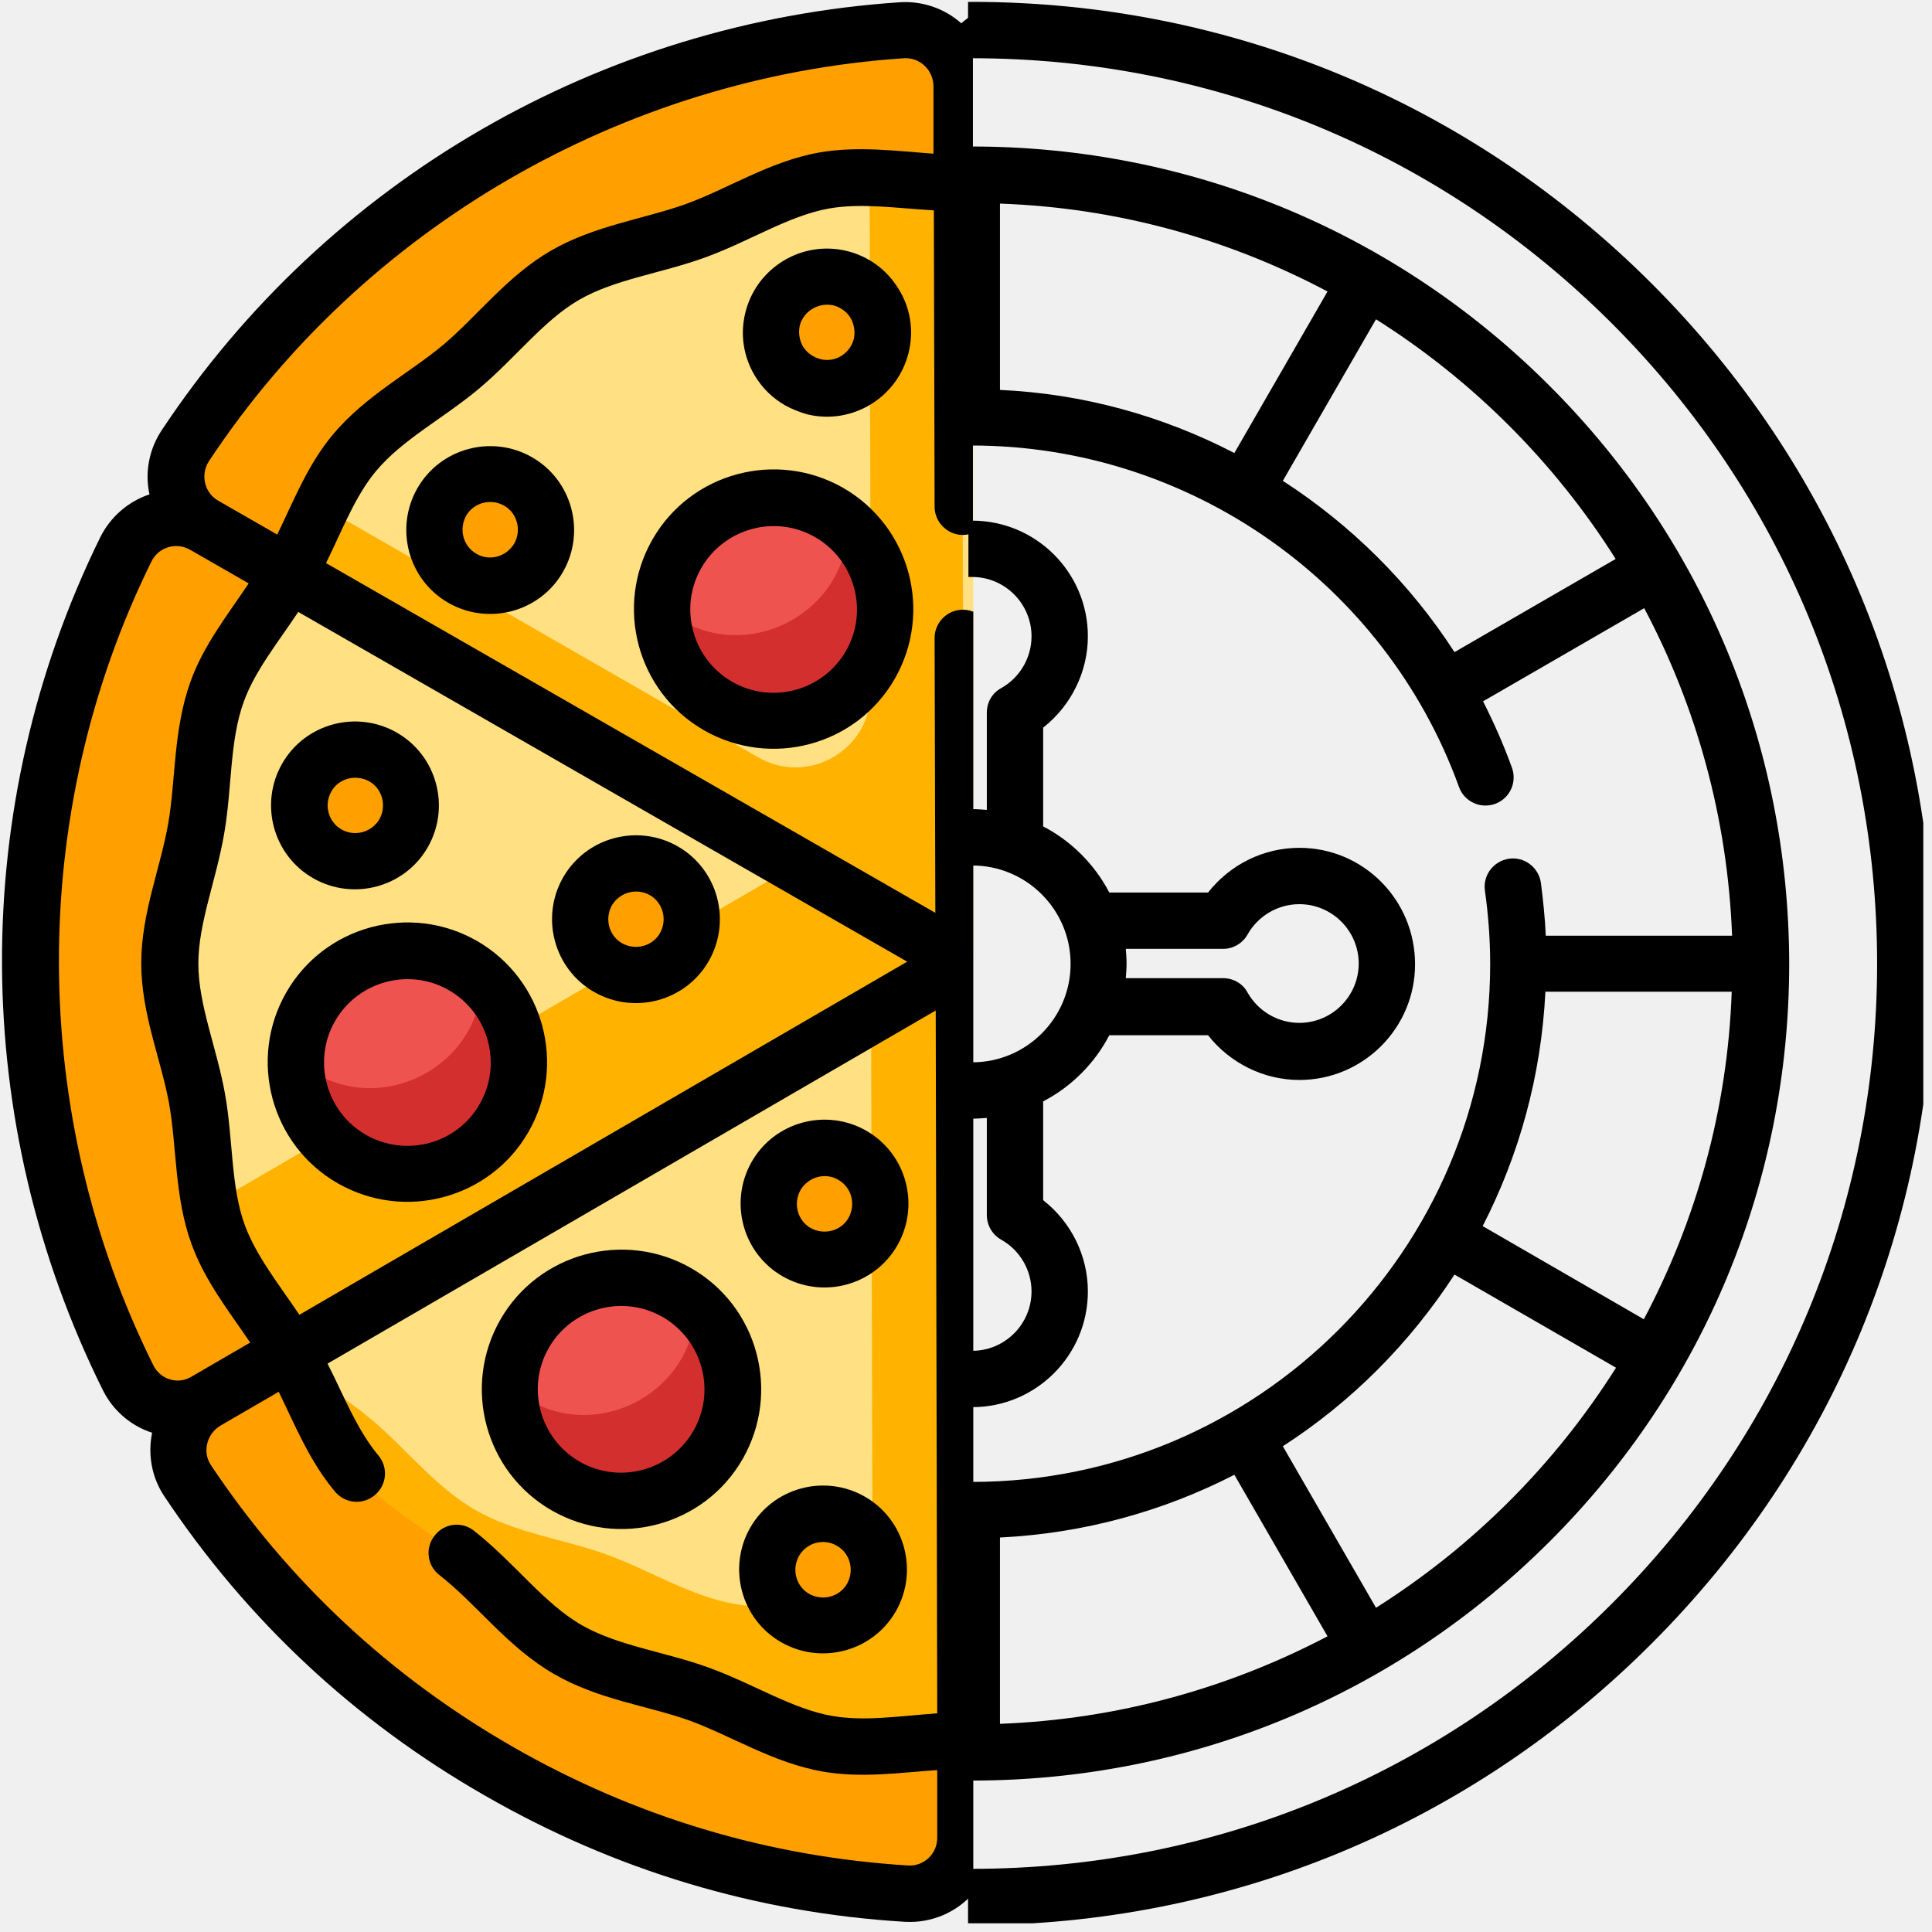
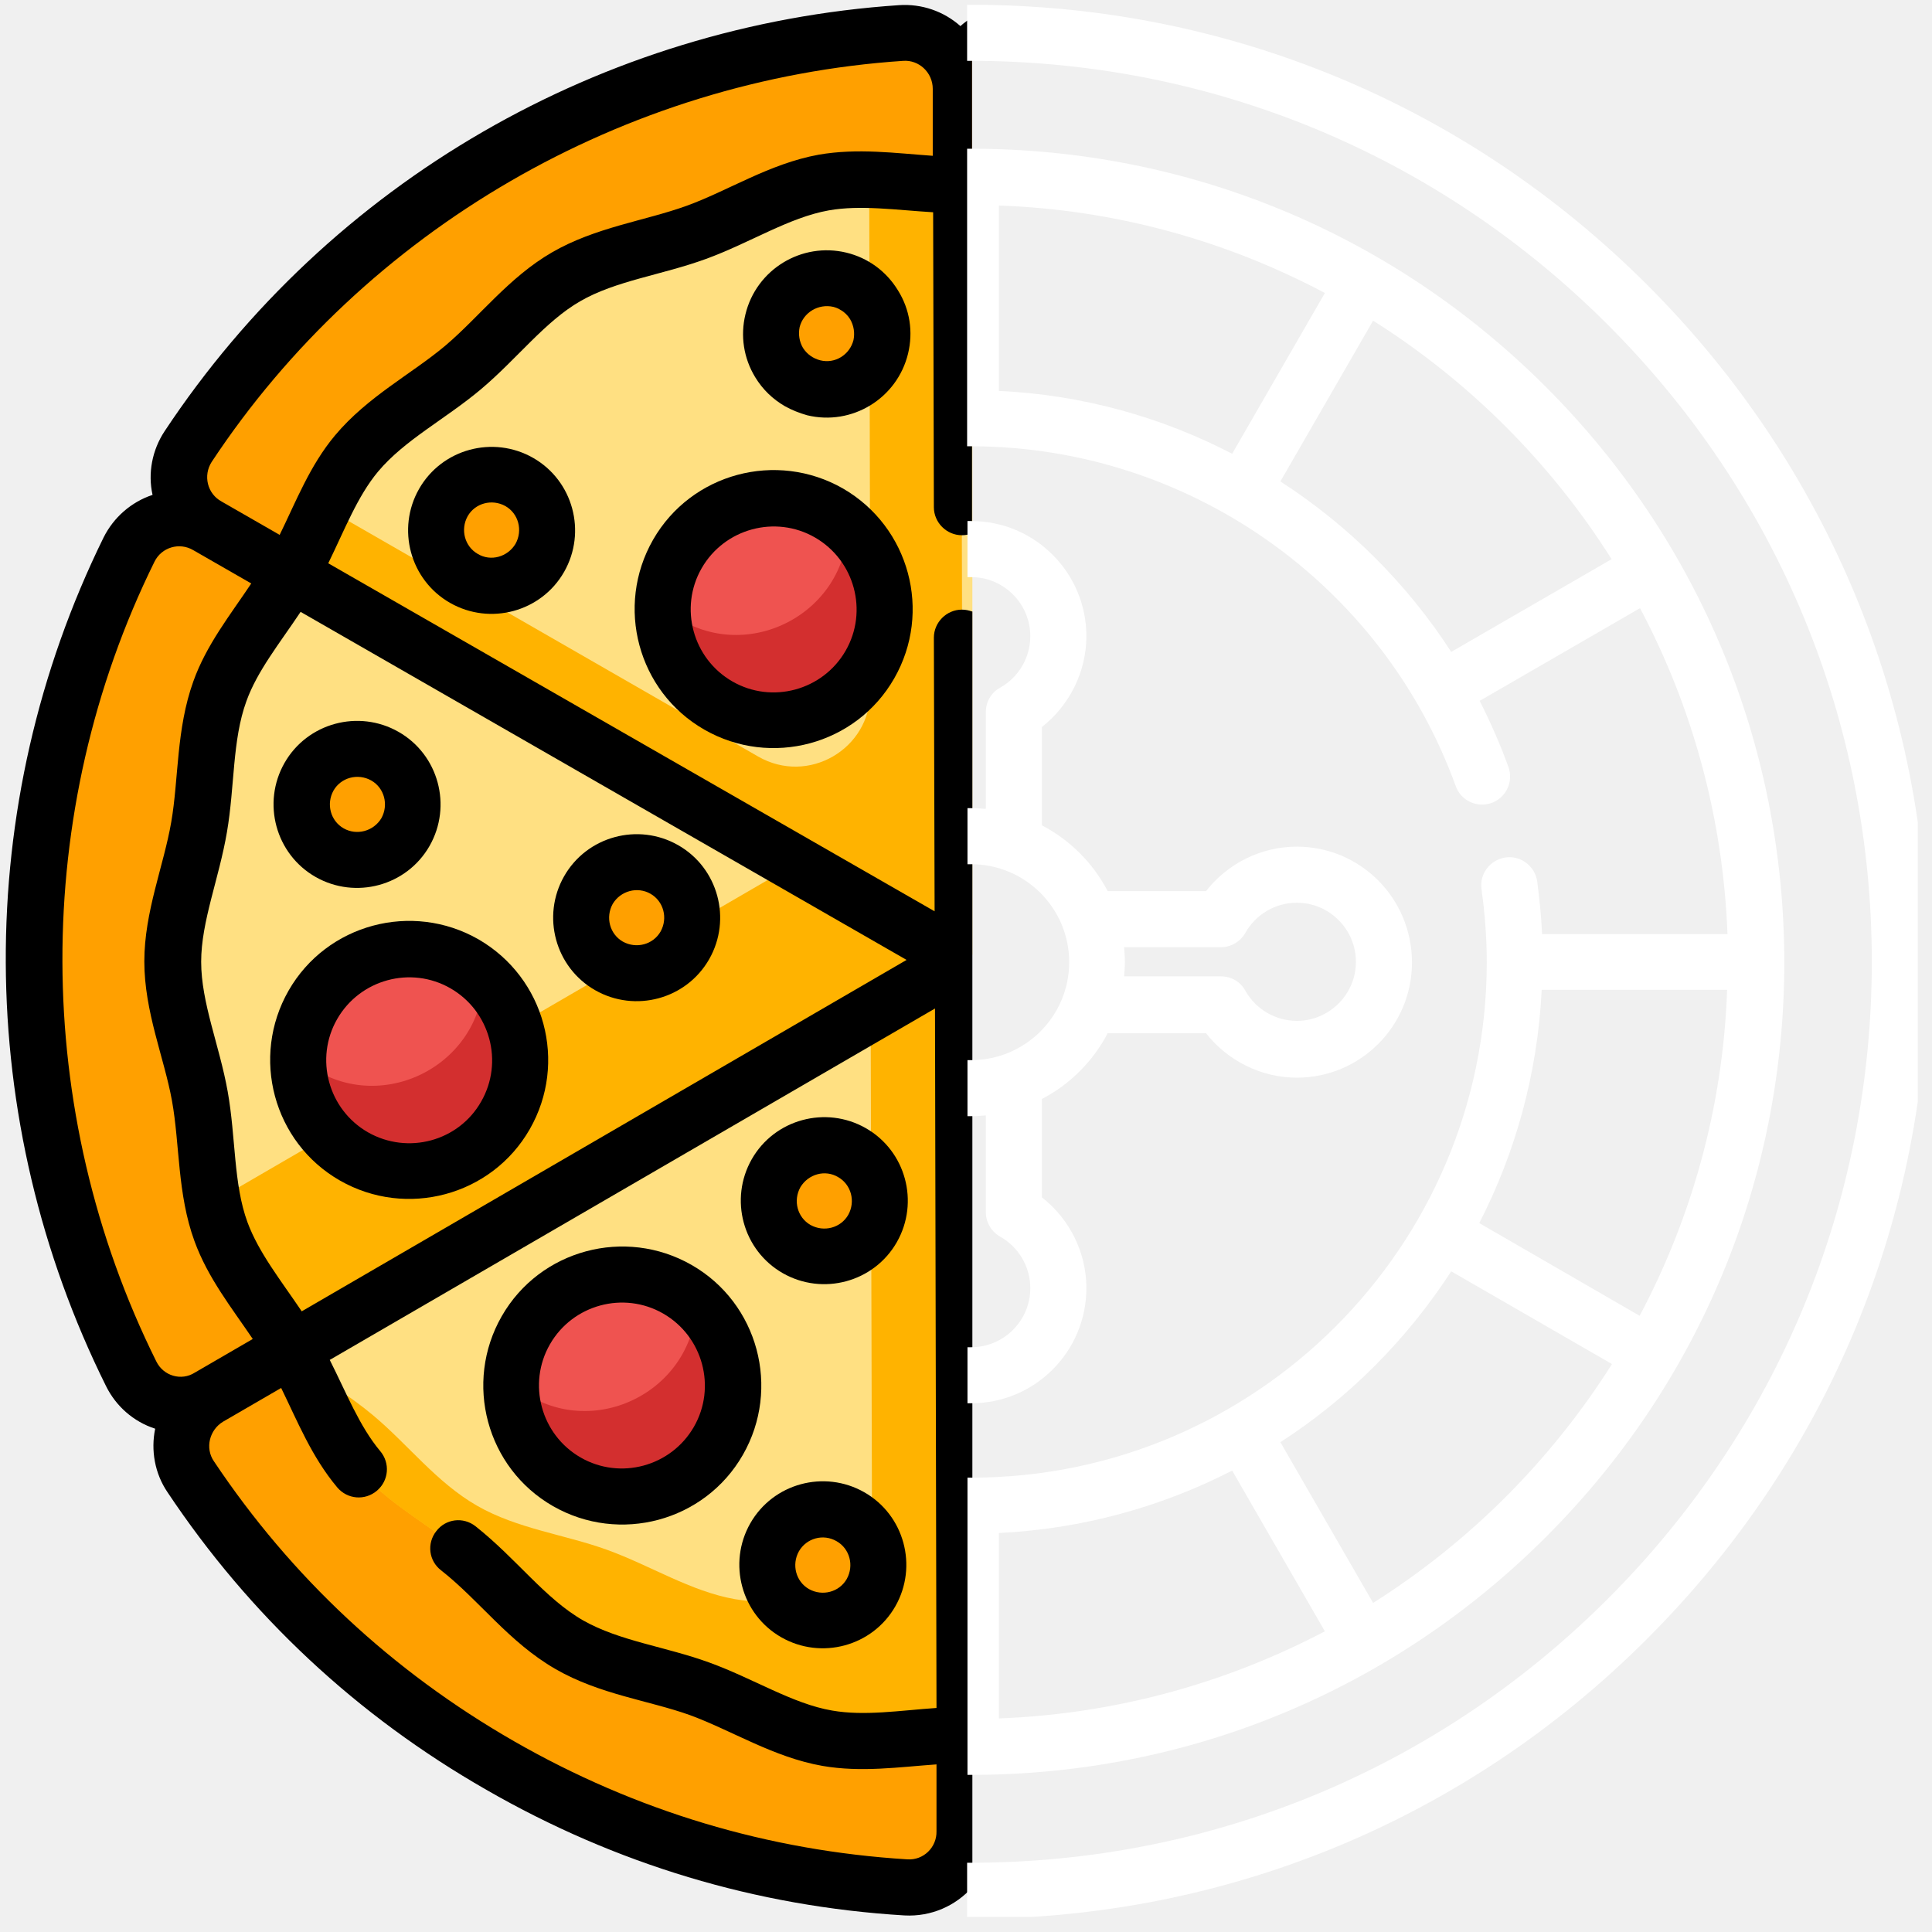
- <svg xmlns="http://www.w3.org/2000/svg" width="114" height="114" viewBox="0 0 114 114" fill="none">
+ <svg xmlns="http://www.w3.org/2000/svg" width="81" height="81" viewBox="0 0 81 81" fill="none">
  <g clip-path="url(#clip0)">
-     <path d="M12.08 31.032C10.418 30.079 8.29 30.722 7.448 32.428C-0.377 48.299 0.133 66.364 7.559 81.303C8.401 83.01 10.551 83.63 12.191 82.677L56.854 56.744L12.08 31.032Z" fill="#FFA000" />
-     <path d="M56.987 108.412L56.854 56.744L12.191 82.678C10.551 83.631 10.019 85.781 11.083 87.377C15.649 94.226 21.833 100.144 29.436 104.51C37.061 108.877 45.284 111.227 53.485 111.736C55.391 111.847 56.987 110.318 56.987 108.412Z" fill="#FFA000" />
-     <path d="M56.744 5.098C56.744 3.192 55.126 1.662 53.219 1.795C36.573 2.903 20.703 11.548 10.95 26.31C9.886 27.906 10.418 30.056 12.081 31.009L56.877 56.721L56.744 5.098Z" fill="#FFA000" />
-     <path d="M57.408 3.08C56.987 3.634 56.743 4.321 56.743 5.075L56.854 56.742L57.408 56.432V3.08Z" fill="#FFA000" />
-     <path d="M17.023 33.867C15.648 36.261 13.72 38.322 12.811 40.827C11.88 43.398 12.035 46.236 11.592 48.873C11.127 51.555 10.018 54.171 10.04 56.853C10.04 59.557 11.171 62.172 11.658 64.832C12.124 67.492 11.991 70.329 12.922 72.878C13.853 75.405 15.803 77.489 17.155 79.838L56.854 56.742L17.023 33.867Z" fill="#FFE082" />
-     <path d="M46.947 51.047L12.413 71.106C13.167 74.875 15.339 76.737 17.112 79.817L56.855 56.743L46.947 51.047Z" fill="#FFB300" />
-     <path d="M17.111 79.818C18.463 82.124 19.284 84.872 21.035 86.933C22.764 88.973 25.29 90.258 27.396 92.009C29.435 93.716 31.142 95.977 33.536 97.351C35.93 98.725 38.745 99.058 41.249 99.967C43.821 100.898 46.214 102.449 48.83 102.892C51.512 103.358 54.283 102.693 56.965 102.693L56.854 56.744L17.111 79.818Z" fill="#FFE082" />
-     <path d="M56.854 56.744L51.401 59.914L51.49 94.447C48.808 94.447 46.037 95.112 43.355 94.647C40.718 94.181 38.346 92.652 35.775 91.721C33.27 90.812 30.455 90.48 28.061 89.106C25.667 87.731 23.961 85.47 21.921 83.764C20.525 82.589 18.907 81.636 17.488 80.505C18.619 82.655 19.461 85.072 21.035 86.956C22.764 88.995 25.291 90.28 27.396 92.031C29.435 93.738 31.142 95.999 33.536 97.373C35.93 98.748 38.745 99.08 41.249 99.989C43.821 100.92 46.215 102.471 48.83 102.915C51.512 103.38 54.283 102.715 56.965 102.715L56.854 56.744Z" fill="#FFB300" />
-     <path d="M56.766 10.795C54.062 10.795 51.291 10.174 48.631 10.64C45.971 11.105 43.599 12.679 41.05 13.61C38.523 14.541 35.686 14.873 33.359 16.248C31.032 17.6 29.325 19.861 27.241 21.612C25.202 23.341 22.653 24.626 20.902 26.732C19.195 28.771 18.375 31.497 17.001 33.869L56.854 56.744L56.766 10.795Z" fill="#FFE082" />
-     <path d="M56.766 10.795C54.948 10.795 53.109 10.529 51.313 10.484L51.38 40.829C51.38 44.242 47.7 46.392 44.73 44.685L18.974 29.879C18.331 31.209 17.755 32.583 17.023 33.869L56.855 56.743L56.766 10.795Z" fill="#FFB300" />
-     <path d="M57.408 10.773C57.187 10.773 56.987 10.796 56.766 10.796L56.877 56.744L57.431 56.434V10.773H57.408Z" fill="#FFE082" />
-     <path d="M57.408 44.973L56.832 45.327L56.854 56.742L57.408 56.432V44.973Z" fill="#FFB300" />
-     <path d="M42.38 85.269C40.563 88.417 36.551 89.503 33.381 87.707C30.234 85.89 29.125 81.878 30.943 78.708C32.76 75.561 36.794 74.452 39.942 76.27C43.09 78.088 44.198 82.1 42.38 85.269Z" fill="#EF5350" />
-     <path d="M29.768 65.963C27.95 69.111 23.938 70.219 20.769 68.402C17.621 66.584 16.535 62.572 18.331 59.402C20.126 56.233 24.16 55.147 27.33 56.964C30.477 58.782 31.585 62.816 29.768 65.963Z" fill="#EF5350" />
-     <path d="M51.379 39.232C49.562 42.38 45.528 43.488 42.38 41.67C39.233 39.853 38.124 35.819 39.942 32.671C41.759 29.524 45.794 28.415 48.941 30.233C52.089 32.05 53.175 36.084 51.379 39.232Z" fill="#EF5350" />
-     <path d="M31.762 32.914C30.853 34.488 28.836 35.042 27.262 34.133C25.689 33.224 25.134 31.207 26.043 29.633C26.952 28.06 28.969 27.506 30.543 28.414C32.139 29.323 32.671 31.318 31.762 32.914Z" fill="#FFA000" />
-     <path d="M40.406 55.879C39.498 57.452 37.481 58.007 35.907 57.098C34.333 56.189 33.779 54.172 34.688 52.598C35.596 51.025 37.614 50.47 39.187 51.379C40.761 52.288 41.293 54.305 40.406 55.879Z" fill="#FFA000" />
-     <path d="M51.999 20.369C52.42 18.596 51.334 16.822 49.561 16.401C47.788 15.98 46.015 17.066 45.594 18.839C45.172 20.613 46.258 22.386 48.032 22.807C49.783 23.228 51.556 22.142 51.999 20.369Z" fill="#FFA000" />
-     <path d="M23.805 49.162C22.896 50.736 20.879 51.29 19.305 50.381C17.732 49.472 17.177 47.455 18.086 45.881C18.995 44.308 21.012 43.754 22.586 44.662C24.16 45.571 24.714 47.588 23.805 49.162Z" fill="#FFA000" />
-     <path d="M51.423 94.269C50.514 95.843 48.497 96.397 46.923 95.488C45.35 94.58 44.796 92.563 45.704 90.989C46.613 89.415 48.63 88.861 50.204 89.77C51.778 90.678 52.332 92.673 51.423 94.269Z" fill="#FFA000" />
-     <path d="M51.512 72.68C50.603 74.253 48.586 74.807 47.012 73.899C45.439 72.99 44.884 70.973 45.793 69.399C46.702 67.825 48.719 67.271 50.293 68.18C51.867 69.067 52.421 71.084 51.512 72.68Z" fill="#FFA000" />
-     <path d="M41.072 77.07C40.917 82.612 34.311 85.582 30.078 81.791C30.011 84.141 31.208 86.446 33.38 87.688C36.528 89.505 40.562 88.419 42.38 85.249C43.953 82.523 43.333 79.109 41.072 77.07Z" fill="#D32F2F" />
-     <path d="M28.46 57.785C28.305 63.327 21.7 66.297 17.466 62.506C17.4 64.856 18.597 67.161 20.769 68.402C23.917 70.22 27.951 69.134 29.768 65.964C31.342 63.216 30.721 59.824 28.46 57.785Z" fill="#D32F2F" />
-     <path d="M50.049 31.055C49.894 36.596 43.289 39.566 39.055 35.776C38.989 38.125 40.186 40.431 42.358 41.672C45.505 43.489 49.54 42.403 51.357 39.234C52.953 36.485 52.332 33.094 50.049 31.055Z" fill="#D32F2F" />
-     <path d="M43.821 86.091C46.082 82.145 44.73 77.092 40.784 74.831C36.839 72.57 31.785 73.922 29.524 77.868C27.263 81.813 28.616 86.867 32.561 89.128C36.506 91.388 41.56 90.036 43.821 86.091ZM32.384 79.53C33.736 77.18 36.75 76.36 39.1 77.712C41.449 79.064 42.269 82.079 40.917 84.428C39.565 86.778 36.551 87.598 34.201 86.246C31.852 84.894 31.032 81.879 32.384 79.53Z" fill="black" />
-     <path d="M28.151 55.524C24.205 53.263 19.151 54.615 16.89 58.561C14.63 62.506 15.982 67.56 19.927 69.821C23.873 72.082 28.926 70.73 31.187 66.784C33.448 62.839 32.096 57.807 28.151 55.524ZM21.59 66.962C19.24 65.609 18.42 62.595 19.772 60.245C21.124 57.896 24.139 57.076 26.488 58.428C28.838 59.78 29.658 62.794 28.306 65.144C26.976 67.494 23.961 68.314 21.59 66.962Z" fill="black" />
-     <path d="M49.761 28.792C45.815 26.531 40.762 27.883 38.501 31.828C36.24 35.774 37.592 40.828 41.538 43.089C45.483 45.349 50.537 43.997 52.797 40.052C55.058 36.106 53.706 31.075 49.761 28.792ZM43.2 40.229C40.85 38.877 40.03 35.863 41.382 33.513C42.734 31.163 45.749 30.343 48.098 31.695C50.448 33.048 51.268 36.062 49.916 38.412C48.564 40.761 45.549 41.581 43.2 40.229Z" fill="black" />
-     <path d="M31.385 26.976C29.014 25.623 25.977 26.444 24.625 28.815C23.273 31.187 24.093 34.224 26.465 35.576C28.836 36.928 31.873 36.108 33.225 33.736C34.577 31.364 33.757 28.328 31.385 26.976ZM28.105 32.672C27.329 32.229 27.063 31.231 27.506 30.433C27.95 29.657 28.947 29.392 29.745 29.835C30.521 30.278 30.787 31.276 30.344 32.074C29.878 32.849 28.881 33.138 28.105 32.672Z" fill="black" />
-     <path d="M35.065 58.538C37.437 59.891 40.474 59.071 41.826 56.699C43.178 54.327 42.358 51.291 39.986 49.938C37.614 48.586 34.578 49.406 33.225 51.778C31.873 54.15 32.694 57.187 35.065 58.538ZM38.346 52.82C39.121 53.263 39.388 54.261 38.944 55.059C38.501 55.834 37.503 56.1 36.706 55.657C35.93 55.214 35.664 54.216 36.107 53.418C36.572 52.643 37.57 52.377 38.346 52.82Z" fill="black" />
-     <path d="M46.326 23.917C46.725 24.139 47.168 24.316 47.634 24.449C50.293 25.092 52.975 23.452 53.618 20.792C53.928 19.506 53.729 18.177 53.02 17.046C52.333 15.916 51.246 15.118 49.961 14.807C47.301 14.165 44.619 15.805 43.976 18.465C43.666 19.728 43.865 21.058 44.553 22.189C44.996 22.92 45.594 23.496 46.326 23.917ZM49.185 18.021C49.34 18.066 49.473 18.11 49.606 18.199C49.85 18.332 50.05 18.531 50.183 18.753C50.404 19.13 50.471 19.573 50.382 19.994C50.16 20.859 49.296 21.413 48.409 21.191C47.988 21.08 47.634 20.836 47.39 20.46C47.168 20.083 47.102 19.64 47.19 19.218C47.412 18.354 48.298 17.822 49.185 18.021Z" fill="black" />
-     <path d="M25.246 49.984C26.598 47.612 25.777 44.576 23.406 43.224C21.034 41.871 17.997 42.692 16.645 45.063C15.293 47.435 16.113 50.472 18.485 51.824C20.857 53.176 23.893 52.356 25.246 49.984ZM20.148 48.942C19.372 48.499 19.106 47.502 19.549 46.703C19.992 45.928 20.99 45.662 21.788 46.105C22.564 46.548 22.83 47.546 22.386 48.344C21.921 49.12 20.923 49.386 20.148 48.942Z" fill="black" />
-     <path d="M46.104 96.908C48.476 98.26 51.513 97.44 52.865 95.068C54.217 92.696 53.397 89.66 51.025 88.308C48.653 86.955 45.617 87.776 44.265 90.147C42.913 92.519 43.733 95.556 46.104 96.908ZM49.385 91.211C50.16 91.654 50.426 92.652 49.983 93.45C49.54 94.226 48.542 94.492 47.745 94.048C46.969 93.605 46.703 92.608 47.146 91.81C47.589 91.034 48.587 90.746 49.385 91.211Z" fill="black" />
-     <path d="M46.192 75.318C48.564 76.67 51.6 75.85 52.953 73.478C54.305 71.106 53.485 68.07 51.113 66.718C48.741 65.366 45.705 66.186 44.352 68.557C43 70.929 43.821 73.966 46.192 75.318ZM49.473 69.621C50.248 70.065 50.514 71.062 50.071 71.86C49.628 72.636 48.63 72.902 47.832 72.459C47.057 72.015 46.791 71.018 47.234 70.22C47.699 69.444 48.697 69.156 49.473 69.621Z" fill="black" />
-     <path d="M57.408 36.086C57.23 36.02 57.031 35.976 56.809 35.976C55.901 35.976 55.147 36.729 55.147 37.638L55.191 53.863L19.239 33.227C20.214 31.232 20.968 29.259 22.187 27.797C23.761 25.913 26.199 24.671 28.305 22.898C30.433 21.103 32.095 18.886 34.178 17.689C36.284 16.47 39.011 16.138 41.626 15.184C44.242 14.231 46.547 12.724 48.918 12.303C50.803 11.97 52.886 12.281 55.103 12.414L55.147 29.902C55.147 30.811 55.901 31.565 56.809 31.565C57.031 31.565 57.23 31.52 57.408 31.454V0.866C57.164 1.021 56.942 1.176 56.721 1.375C55.723 0.489 54.416 0.046 53.086 0.134C35.508 1.309 19.35 10.574 9.531 25.403C8.799 26.511 8.533 27.885 8.821 29.171C7.558 29.592 6.516 30.501 5.918 31.698C-1.907 47.612 -1.774 66.253 6.073 82.035C6.649 83.188 7.669 84.119 8.976 84.54C8.71 85.825 8.954 87.2 9.708 88.308C14.584 95.623 20.946 101.563 28.615 105.952C36.284 110.362 44.618 112.867 53.396 113.399C54.992 113.488 56.455 112.823 57.43 111.715V36.086H57.408ZM53.529 56.745L17.665 77.58C16.424 75.74 15.116 74.1 14.451 72.305C13.609 70.022 13.764 67.273 13.277 64.547C12.789 61.82 11.703 59.294 11.703 56.855C11.703 54.462 12.767 51.912 13.232 49.164C13.698 46.46 13.543 43.711 14.385 41.406C15.028 39.611 16.358 37.97 17.599 36.108L53.529 56.745ZM12.323 27.22C21.433 13.433 36.772 4.545 53.329 3.437C54.26 3.37 55.08 4.124 55.08 5.099V9.067C52.864 8.912 50.625 8.601 48.32 9C45.394 9.532 42.934 11.15 40.474 12.037C38.013 12.924 35.087 13.3 32.516 14.786C29.945 16.271 28.194 18.62 26.177 20.327C24.204 21.989 21.566 23.341 19.638 25.646C18.153 27.42 17.333 29.548 16.358 31.543L12.922 29.57C12.057 29.104 11.814 28.018 12.323 27.22ZM9.043 80.55C1.662 65.699 1.618 47.967 8.932 33.138C9.353 32.274 10.417 31.964 11.237 32.451L14.673 34.424C13.432 36.286 12.013 38.059 11.237 40.231C10.218 43.069 10.373 46.017 9.93 48.566C9.486 51.159 8.334 53.885 8.334 56.833C8.334 59.825 9.508 62.53 9.974 65.101C10.439 67.672 10.284 70.62 11.304 73.413C12.102 75.607 13.52 77.38 14.762 79.22L11.326 81.215C10.528 81.725 9.464 81.415 9.043 80.55ZM53.573 110.074C45.328 109.565 37.481 107.215 30.255 103.07C23.029 98.925 17.045 93.34 12.456 86.468C11.925 85.692 12.191 84.606 13.011 84.119L16.446 82.124C17.422 84.119 18.264 86.224 19.771 88.02C20.369 88.729 21.411 88.818 22.12 88.219C22.83 87.621 22.919 86.579 22.32 85.87C21.079 84.385 20.325 82.434 19.328 80.461L55.213 59.626L55.302 101.097C53.086 101.253 51.024 101.585 49.118 101.253C46.768 100.854 44.441 99.346 41.803 98.393C39.232 97.462 36.506 97.13 34.356 95.911C32.073 94.603 30.433 92.276 27.972 90.325C27.241 89.749 26.199 89.882 25.645 90.613C25.069 91.345 25.201 92.386 25.933 92.941C28.216 94.736 29.945 97.196 32.716 98.792C35.331 100.299 38.257 100.654 40.673 101.519C43.156 102.427 45.638 104.023 48.542 104.533C50.847 104.932 53.086 104.599 55.302 104.444V108.412C55.324 109.365 54.526 110.141 53.573 110.074Z" fill="black" />
-     <path d="M97.462 16.735C86.734 6.007 72.504 0.111 57.343 0.111C57.276 0.111 57.21 0.111 57.121 0.111V3.436C57.188 3.436 57.254 3.436 57.343 3.436C71.617 3.436 85.027 9 95.112 19.085C105.198 29.17 110.761 42.58 110.761 56.855C110.761 71.129 105.198 84.539 95.112 94.624C85.027 104.71 71.617 110.273 57.343 110.273C57.276 110.273 57.21 110.273 57.121 110.273V113.598C57.188 113.598 57.254 113.598 57.343 113.598C72.504 113.598 86.756 107.702 97.462 96.974C108.19 86.246 114.086 72.016 114.086 56.855C114.086 41.694 108.168 27.441 97.462 16.735Z" fill="black" />
-     <path d="M91.432 22.764C82.322 13.654 70.22 8.645 57.342 8.645C57.275 8.645 57.209 8.645 57.12 8.645V26.288C57.187 26.288 57.253 26.288 57.342 26.288C70.175 26.288 81.724 34.379 86.09 46.437C86.4 47.301 87.354 47.744 88.218 47.434C89.083 47.124 89.526 46.17 89.216 45.306C88.728 43.954 88.152 42.646 87.509 41.383L97.018 35.886C100.099 41.693 101.938 48.254 102.204 55.214H91.21C91.166 54.172 91.055 53.13 90.922 52.089C90.789 51.18 89.947 50.537 89.038 50.67C88.129 50.803 87.487 51.645 87.62 52.554C87.819 53.973 87.93 55.436 87.93 56.876C87.93 73.744 74.21 87.442 57.364 87.442C57.297 87.442 57.231 87.442 57.142 87.442V105.064C57.209 105.064 57.275 105.064 57.364 105.064C70.242 105.064 82.344 100.054 91.454 90.945C100.564 81.835 105.574 69.732 105.574 56.854C105.551 43.976 100.542 31.874 91.432 22.764ZM59.004 23.008V12.014C65.964 12.258 72.525 14.119 78.332 17.2L72.835 26.732C68.602 24.537 63.903 23.229 59.004 23.008ZM85.824 38.479C83.187 34.401 79.707 30.965 75.695 28.372L81.192 18.841C86.888 22.431 91.742 27.286 95.333 32.982L85.824 38.479ZM59.004 101.717V90.723C63.969 90.479 68.646 89.171 72.835 87.021L78.332 96.552C72.503 99.611 65.964 101.451 59.004 101.717ZM81.192 94.868L75.695 85.337C79.751 82.721 83.187 79.263 85.824 75.207L95.355 80.704C91.742 86.423 86.91 91.255 81.192 94.868ZM87.487 72.348C89.637 68.159 90.944 63.482 91.188 58.517H102.182C101.938 65.477 100.077 72.037 96.996 77.845L87.487 72.348Z" fill="black" />
-     <path d="M76.67 50.027C74.542 50.027 72.57 51.024 71.284 52.664H65.455C64.59 51.002 63.216 49.628 61.553 48.763V42.934C63.194 41.648 64.191 39.653 64.191 37.548C64.191 33.779 61.132 30.721 57.364 30.721C57.298 30.721 57.231 30.721 57.143 30.721V34.045C57.209 34.045 57.276 34.045 57.364 34.045C59.293 34.045 60.866 35.619 60.866 37.548C60.866 38.811 60.179 39.986 59.071 40.606C58.539 40.895 58.229 41.449 58.229 42.047V47.788C57.941 47.766 57.652 47.744 57.364 47.744C57.298 47.744 57.231 47.744 57.143 47.744V51.069C57.209 51.069 57.276 51.069 57.364 51.069C60.556 51.069 63.172 53.662 63.172 56.876C63.172 60.068 60.578 62.683 57.364 62.683C57.298 62.683 57.231 62.683 57.143 62.683V66.008C57.209 66.008 57.276 66.008 57.364 66.008C57.652 66.008 57.941 65.986 58.229 65.964V71.704C58.229 72.303 58.561 72.857 59.071 73.145C60.179 73.766 60.866 74.941 60.866 76.204C60.866 78.132 59.293 79.706 57.364 79.706C57.298 79.706 57.231 79.706 57.143 79.706V83.031C57.209 83.031 57.276 83.031 57.364 83.031C61.132 83.031 64.191 79.972 64.191 76.204C64.191 74.076 63.194 72.103 61.553 70.818V64.988C63.216 64.124 64.59 62.75 65.455 61.087H71.284C72.57 62.727 74.565 63.725 76.67 63.725C80.438 63.725 83.497 60.666 83.497 56.898C83.497 53.086 80.438 50.027 76.67 50.027ZM76.67 60.356C75.407 60.356 74.232 59.669 73.611 58.56C73.323 58.028 72.769 57.718 72.171 57.718H66.43C66.452 57.43 66.474 57.142 66.474 56.854C66.474 56.566 66.452 56.277 66.43 55.989H72.171C72.769 55.989 73.323 55.657 73.611 55.147C74.232 54.039 75.407 53.352 76.67 53.352C78.599 53.352 80.172 54.925 80.172 56.854C80.172 58.782 78.599 60.356 76.67 60.356Z" fill="black" />
+     <path d="M8.7 22.065C7.524 21.391 6.02 21.845 5.424 23.052C-0.108 34.274 0.252 47.048 5.502 57.611C6.098 58.818 7.618 59.257 8.778 58.583L40.359 40.245L8.7 22.065Z" fill="#FFA000" />
+     <path d="M40.454 76.779L40.36 40.245L8.779 58.583C7.619 59.257 7.243 60.777 7.995 61.906C11.224 66.749 15.597 70.933 20.973 74.021C26.364 77.108 32.179 78.77 37.978 79.13C39.326 79.209 40.454 78.127 40.454 76.779Z" fill="#FFA000" />
+     <path d="M40.282 3.726C40.282 2.379 39.138 1.297 37.79 1.391C26.019 2.175 14.797 8.287 7.901 18.726C7.149 19.854 7.525 21.374 8.7 22.048L40.376 40.229L40.282 3.726Z" fill="#FFA000" />
+     <path d="M40.751 2.301C40.454 2.692 40.281 3.178 40.281 3.711L40.36 40.245L40.751 40.026V2.301Z" fill="#FFA000" />
+     <path d="M12.195 24.07C11.223 25.763 9.86 27.221 9.217 28.992C8.559 30.81 8.669 32.816 8.355 34.681C8.026 36.577 7.242 38.427 7.258 40.323C7.258 42.235 8.057 44.085 8.402 45.966C8.731 47.846 8.637 49.852 9.296 51.655C9.954 53.442 11.333 54.915 12.289 56.576L40.36 40.245L12.195 24.07Z" fill="#FFE082" />
+     <path d="M33.354 36.217L8.936 50.401C9.468 53.066 11.004 54.382 12.258 56.561L40.36 40.245L33.354 36.217Z" fill="#FFB300" />
+     <path d="M12.258 56.561C13.214 58.191 13.794 60.135 15.032 61.592C16.254 63.034 18.041 63.943 19.53 65.181C20.972 66.388 22.179 67.987 23.872 68.958C25.564 69.93 27.555 70.165 29.326 70.808C31.144 71.466 32.837 72.563 34.686 72.877C36.582 73.206 38.542 72.736 40.438 72.736L40.36 40.245L12.258 56.561Z" fill="#FFE082" />
+     <path d="M40.359 40.245L36.503 42.487L36.566 66.905C34.669 66.905 32.71 67.376 30.814 67.046C28.949 66.717 27.272 65.636 25.454 64.978C23.683 64.335 21.692 64.1 20 63.128C18.307 62.156 17.1 60.558 15.658 59.351C14.671 58.52 13.527 57.846 12.523 57.047C13.323 58.567 13.918 60.276 15.031 61.608C16.254 63.05 18.04 63.959 19.529 65.197C20.971 66.404 22.178 68.002 23.871 68.974C25.563 69.946 27.554 70.181 29.325 70.823C31.143 71.482 32.836 72.579 34.685 72.892C36.582 73.222 38.541 72.751 40.437 72.751L40.359 40.245Z" fill="#FFB300" />
+     <path d="M40.297 7.755C38.385 7.755 36.426 7.316 34.545 7.645C32.664 7.974 30.987 9.087 29.185 9.745C27.398 10.404 25.392 10.639 23.746 11.61C22.101 12.566 20.894 14.165 19.421 15.403C17.979 16.626 16.176 17.535 14.938 19.024C13.731 20.466 13.151 22.393 12.18 24.07L40.36 40.245L40.297 7.755Z" fill="#FFE082" />
+     <path d="M40.297 7.755C39.012 7.755 37.711 7.566 36.442 7.535L36.489 28.992C36.489 31.405 33.887 32.925 31.787 31.719L13.575 21.249C13.12 22.189 12.713 23.161 12.195 24.07L40.36 40.245L40.297 7.755Z" fill="#FFB300" />
+     <path d="M40.751 7.739C40.595 7.739 40.454 7.755 40.297 7.755L40.375 40.245L40.767 40.026V7.739H40.751Z" fill="#FFE082" />
+     <path d="M40.751 31.923L40.344 32.174L40.359 40.245L40.751 40.026V31.923Z" fill="#FFB300" />
+     <path d="M30.124 60.417C28.839 62.642 26.002 63.41 23.761 62.141C21.535 60.855 20.752 58.019 22.037 55.777C23.322 53.552 26.175 52.768 28.4 54.053C30.626 55.339 31.41 58.175 30.124 60.417Z" fill="#EF5350" />
+     <path d="M21.207 46.765C19.922 48.991 17.085 49.774 14.844 48.489C12.618 47.204 11.85 44.367 13.12 42.126C14.389 39.885 17.242 39.117 19.483 40.402C21.709 41.687 22.492 44.539 21.207 46.765Z" fill="#EF5350" />
+     <path d="M36.488 27.863C35.202 30.089 32.35 30.872 30.124 29.587C27.899 28.302 27.115 25.45 28.4 23.224C29.686 20.998 32.538 20.215 34.764 21.5C36.989 22.785 37.757 25.638 36.488 27.863Z" fill="#EF5350" />
+     <path d="M22.619 23.397C21.976 24.509 20.55 24.901 19.437 24.259C18.324 23.616 17.933 22.19 18.575 21.077C19.218 19.964 20.644 19.572 21.757 20.215C22.885 20.858 23.261 22.268 22.619 23.397Z" fill="#FFA000" />
+     <path d="M28.73 39.634C28.087 40.747 26.661 41.139 25.549 40.496C24.436 39.853 24.044 38.427 24.686 37.314C25.329 36.202 26.755 35.81 27.868 36.452C28.981 37.095 29.357 38.521 28.73 39.634Z" fill="#FFA000" />
+     <path d="M36.928 14.526C37.225 13.272 36.457 12.018 35.203 11.72C33.95 11.422 32.696 12.191 32.398 13.444C32.1 14.698 32.868 15.952 34.122 16.25C35.36 16.548 36.614 15.78 36.928 14.526Z" fill="#FFA000" />
+     <path d="M16.992 34.885C16.349 35.998 14.923 36.39 13.81 35.747C12.697 35.104 12.306 33.678 12.948 32.565C13.591 31.453 15.017 31.061 16.13 31.703C17.243 32.346 17.634 33.772 16.992 34.885Z" fill="#FFA000" />
+     <path d="M36.521 66.78C35.879 67.892 34.452 68.284 33.34 67.642C32.227 66.999 31.835 65.573 32.477 64.46C33.12 63.347 34.546 62.956 35.659 63.598C36.772 64.241 37.164 65.651 36.521 66.78Z" fill="#FFA000" />
+     <path d="M36.584 51.515C35.941 52.627 34.515 53.019 33.402 52.377C32.289 51.734 31.897 50.308 32.54 49.195C33.183 48.082 34.609 47.69 35.722 48.333C36.834 48.96 37.226 50.386 36.584 51.515Z" fill="#FFA000" />
+     <path d="M29.2 54.617C29.09 58.536 24.419 60.636 21.426 57.956C21.379 59.617 22.225 61.247 23.761 62.125C25.987 63.41 28.839 62.642 30.124 60.401C31.237 58.473 30.798 56.059 29.2 54.617Z" fill="#D32F2F" />
+     <path d="M20.282 40.982C20.172 44.9 15.501 47.001 12.508 44.321C12.461 45.982 13.307 47.612 14.843 48.49C17.069 49.775 19.921 49.007 21.206 46.766C22.319 44.822 21.88 42.424 20.282 40.982Z" fill="#D32F2F" />
+     <path d="M35.547 22.08C35.438 25.999 30.767 28.099 27.773 25.419C27.726 27.08 28.573 28.71 30.109 29.588C32.334 30.873 35.187 30.105 36.472 27.864C37.6 25.92 37.161 23.522 35.547 22.08Z" fill="#D32F2F" />
+     <path d="M31.145 60.996C32.743 58.207 31.787 54.633 28.998 53.035C26.208 51.436 22.634 52.392 21.036 55.182C19.437 57.971 20.393 61.545 23.183 63.144C25.973 64.742 29.546 63.786 31.145 60.996ZM23.058 56.357C24.014 54.696 26.145 54.116 27.806 55.072C29.468 56.028 30.048 58.16 29.092 59.821C28.136 61.482 26.004 62.062 24.343 61.106C22.681 60.15 22.102 58.019 23.058 56.357Z" fill="black" />
+     <path d="M20.062 39.383C17.272 37.784 13.699 38.74 12.1 41.53C10.502 44.32 11.458 47.893 14.247 49.492C17.037 51.09 20.611 50.134 22.209 47.344C23.808 44.555 22.852 40.997 20.062 39.383ZM15.423 47.47C13.761 46.514 13.182 44.382 14.138 42.721C15.094 41.06 17.225 40.48 18.887 41.436C20.548 42.392 21.128 44.523 20.172 46.185C19.231 47.846 17.1 48.426 15.423 47.47Z" fill="black" />
+     <path d="M35.343 20.481C32.553 18.883 28.98 19.839 27.381 22.628C25.783 25.418 26.739 28.992 29.529 30.59C32.318 32.189 35.892 31.233 37.49 28.443C39.089 25.653 38.133 22.096 35.343 20.481ZM30.704 28.569C29.043 27.613 28.463 25.481 29.419 23.82C30.375 22.158 32.507 21.578 34.168 22.534C35.829 23.491 36.409 25.622 35.453 27.283C34.497 28.945 32.365 29.525 30.704 28.569Z" fill="black" />
+     <path d="M22.35 19.196C20.673 18.24 18.526 18.82 17.57 20.497C16.614 22.174 17.194 24.321 18.871 25.277C20.548 26.233 22.695 25.653 23.651 23.976C24.607 22.299 24.027 20.152 22.35 19.196ZM20.031 23.224C19.482 22.91 19.294 22.205 19.607 21.641C19.921 21.092 20.626 20.904 21.19 21.218C21.739 21.531 21.927 22.236 21.613 22.801C21.284 23.349 20.579 23.553 20.031 23.224Z" fill="black" />
+     <path d="M24.953 41.515C26.63 42.471 28.777 41.891 29.733 40.214C30.689 38.537 30.109 36.39 28.432 35.434C26.755 34.478 24.608 35.058 23.652 36.735C22.696 38.412 23.276 40.559 24.953 41.515ZM27.272 37.471C27.821 37.785 28.009 38.49 27.696 39.054C27.382 39.603 26.677 39.791 26.113 39.478C25.564 39.164 25.376 38.459 25.689 37.895C26.019 37.346 26.724 37.158 27.272 37.471Z" fill="black" />
+     <path d="M32.914 17.034C33.196 17.191 33.51 17.316 33.839 17.41C35.72 17.865 37.616 16.705 38.071 14.824C38.29 13.915 38.149 12.975 37.648 12.175C37.162 11.376 36.394 10.812 35.485 10.592C33.604 10.138 31.707 11.298 31.253 13.178C31.034 14.072 31.175 15.012 31.66 15.811C31.974 16.329 32.397 16.736 32.914 17.034ZM34.936 12.865C35.046 12.896 35.14 12.928 35.234 12.99C35.406 13.084 35.547 13.225 35.641 13.382C35.798 13.649 35.845 13.962 35.782 14.26C35.626 14.871 35.014 15.263 34.388 15.106C34.09 15.028 33.839 14.855 33.667 14.589C33.51 14.322 33.463 14.009 33.526 13.711C33.682 13.1 34.309 12.724 34.936 12.865Z" fill="black" />
+     <path d="M18.01 35.465C18.966 33.788 18.387 31.64 16.71 30.684C15.033 29.728 12.885 30.308 11.929 31.985C10.973 33.662 11.553 35.809 13.23 36.766C14.907 37.722 17.054 37.142 18.01 35.465ZM14.406 34.728C13.857 34.415 13.669 33.709 13.982 33.145C14.296 32.596 15.001 32.408 15.565 32.722C16.114 33.035 16.302 33.741 15.989 34.305C15.659 34.853 14.954 35.041 14.406 34.728Z" fill="black" />
+     <path d="M32.758 68.645C34.434 69.601 36.582 69.021 37.538 67.344C38.494 65.667 37.914 63.52 36.237 62.564C34.56 61.608 32.413 62.188 31.457 63.865C30.501 65.542 31.081 67.689 32.758 68.645ZM35.077 64.617C35.626 64.93 35.814 65.636 35.5 66.2C35.187 66.749 34.481 66.937 33.917 66.623C33.369 66.31 33.181 65.604 33.494 65.04C33.808 64.492 34.513 64.288 35.077 64.617Z" fill="black" />
+     <path d="M32.82 53.379C34.497 54.335 36.644 53.755 37.6 52.078C38.556 50.401 37.976 48.254 36.299 47.298C34.622 46.342 32.475 46.922 31.519 48.599C30.563 50.276 31.143 52.423 32.82 53.379ZM35.14 49.351C35.688 49.664 35.876 50.37 35.563 50.934C35.249 51.482 34.544 51.67 33.98 51.357C33.431 51.044 33.243 50.338 33.557 49.774C33.886 49.225 34.591 49.022 35.14 49.351Z" fill="black" />
+     <path d="M40.752 25.638C40.626 25.591 40.485 25.559 40.328 25.559C39.686 25.559 39.153 26.092 39.153 26.735L39.184 38.207L13.762 23.616C14.452 22.205 14.985 20.81 15.847 19.776C16.96 18.444 18.684 17.566 20.173 16.312C21.677 15.043 22.853 13.475 24.326 12.629C25.815 11.767 27.743 11.532 29.592 10.858C31.442 10.184 33.072 9.118 34.749 8.82C36.081 8.585 37.554 8.805 39.122 8.899L39.153 21.265C39.153 21.907 39.686 22.44 40.328 22.44C40.485 22.44 40.626 22.409 40.752 22.362V0.733C40.579 0.843 40.422 0.953 40.266 1.094C39.56 0.467 38.636 0.153 37.695 0.216C25.267 1.047 13.841 7.598 6.898 18.083C6.381 18.867 6.192 19.839 6.396 20.748C5.503 21.045 4.766 21.688 4.343 22.534C-1.19 33.788 -1.096 46.969 4.453 58.128C4.86 58.943 5.581 59.601 6.506 59.899C6.318 60.808 6.49 61.78 7.023 62.563C10.471 67.736 14.969 71.936 20.392 75.039C25.815 78.158 31.708 79.929 37.915 80.305C39.043 80.368 40.078 79.898 40.767 79.114V25.638H40.752ZM38.009 40.245L12.65 54.978C11.772 53.677 10.847 52.517 10.377 51.247C9.782 49.633 9.891 47.69 9.546 45.762C9.202 43.834 8.434 42.047 8.434 40.323C8.434 38.631 9.186 36.828 9.515 34.885C9.844 32.973 9.735 31.029 10.33 29.399C10.785 28.13 11.725 26.97 12.603 25.653L38.009 40.245ZM8.873 19.368C15.314 9.62 26.16 3.335 37.868 2.551C38.526 2.504 39.106 3.037 39.106 3.727V6.532C37.539 6.422 35.956 6.203 34.326 6.485C32.257 6.861 30.517 8.005 28.777 8.632C27.038 9.259 24.969 9.526 23.151 10.576C21.333 11.626 20.094 13.287 18.668 14.494C17.273 15.669 15.408 16.626 14.045 18.256C12.995 19.509 12.415 21.014 11.725 22.425L9.296 21.03C8.684 20.701 8.512 19.933 8.873 19.368ZM6.553 57.078C1.334 46.577 1.302 34.038 6.475 23.553C6.772 22.942 7.525 22.722 8.105 23.067L10.534 24.462C9.656 25.779 8.653 27.032 8.105 28.569C7.384 30.575 7.493 32.659 7.18 34.462C6.866 36.295 6.051 38.223 6.051 40.308C6.051 42.423 6.882 44.336 7.211 46.154C7.54 47.972 7.431 50.056 8.152 52.031C8.716 53.583 9.719 54.837 10.597 56.137L8.167 57.548C7.603 57.908 6.851 57.689 6.553 57.078ZM38.04 77.954C32.21 77.594 26.662 75.933 21.552 73.002C16.443 70.071 12.211 66.121 8.967 61.263C8.59 60.714 8.778 59.946 9.358 59.601L11.788 58.191C12.477 59.601 13.073 61.09 14.139 62.36C14.562 62.861 15.299 62.924 15.8 62.501C16.302 62.078 16.364 61.341 15.941 60.839C15.063 59.789 14.53 58.41 13.825 57.015L39.2 42.282L39.263 71.607C37.695 71.716 36.238 71.951 34.89 71.716C33.228 71.434 31.583 70.369 29.718 69.695C27.9 69.036 25.972 68.801 24.452 67.939C22.837 67.014 21.677 65.369 19.938 63.99C19.421 63.582 18.684 63.676 18.292 64.193C17.884 64.711 17.979 65.447 18.496 65.839C20.11 67.109 21.333 68.848 23.292 69.977C25.141 71.043 27.21 71.293 28.918 71.904C30.674 72.547 32.429 73.676 34.482 74.036C36.112 74.318 37.695 74.083 39.263 73.973V76.779C39.278 77.453 38.714 78.001 38.04 77.954Z" fill="black" />
+     <path d="M69.072 11.955C61.486 4.369 51.424 0.2 40.704 0.2C40.657 0.2 40.61 0.2 40.547 0.2V2.551C40.594 2.551 40.641 2.551 40.704 2.551C50.797 2.551 60.279 6.485 67.41 13.617C74.542 20.748 78.476 30.23 78.476 40.324C78.476 50.417 74.542 59.899 67.41 67.03C60.279 74.162 50.797 78.096 40.704 78.096C40.657 78.096 40.61 78.096 40.547 78.096V80.447C40.594 80.447 40.641 80.447 40.704 80.447C51.424 80.447 61.502 76.278 69.072 68.692C76.658 61.106 80.827 51.044 80.827 40.324C80.827 29.603 76.642 19.525 69.072 11.955Z" fill="white" />
+     <path d="M64.809 16.218C58.367 9.777 49.81 6.235 40.704 6.235C40.657 6.235 40.61 6.235 40.547 6.235V18.71C40.594 18.71 40.641 18.71 40.704 18.71C49.778 18.71 57.944 24.431 61.032 32.957C61.251 33.569 61.925 33.882 62.536 33.663C63.147 33.443 63.461 32.769 63.242 32.158C62.897 31.202 62.489 30.277 62.035 29.384L68.758 25.497C70.937 29.603 72.238 34.242 72.426 39.164H64.652C64.621 38.427 64.542 37.691 64.448 36.954C64.354 36.311 63.759 35.857 63.116 35.951C62.474 36.045 62.019 36.64 62.113 37.283C62.254 38.286 62.333 39.321 62.333 40.339C62.333 52.267 52.631 61.952 40.719 61.952C40.672 61.952 40.625 61.952 40.562 61.952V74.412C40.61 74.412 40.657 74.412 40.719 74.412C49.825 74.412 58.383 70.87 64.825 64.429C71.266 57.987 74.808 49.43 74.808 40.324C74.793 31.218 71.25 22.66 64.809 16.218ZM41.879 16.391V8.617C46.8 8.789 51.44 10.106 55.546 12.284L51.659 19.024C48.666 17.472 45.343 16.547 41.879 16.391ZM60.843 27.331C58.978 24.447 56.518 22.017 53.681 20.184L57.568 13.444C61.596 15.983 65.028 19.416 67.567 23.444L60.843 27.331ZM41.879 72.046V64.272C45.39 64.1 48.697 63.175 51.659 61.655L55.546 68.394C51.424 70.557 46.8 71.858 41.879 72.046ZM57.568 67.203L53.681 60.464C56.549 58.614 58.978 56.169 60.843 53.301L67.583 57.188C65.028 61.231 61.611 64.648 57.568 67.203ZM62.019 51.279C63.539 48.317 64.464 45.01 64.636 41.499H72.41C72.238 46.42 70.921 51.06 68.743 55.166L62.019 51.279Z" fill="white" />
+     <path d="M54.37 35.496C52.866 35.496 51.471 36.202 50.562 37.361H46.44C45.829 36.186 44.857 35.214 43.681 34.603V30.481C44.841 29.572 45.547 28.161 45.547 26.672C45.547 24.008 43.384 21.845 40.719 21.845C40.672 21.845 40.625 21.845 40.562 21.845V24.196C40.609 24.196 40.657 24.196 40.719 24.196C42.083 24.196 43.196 25.309 43.196 26.672C43.196 27.566 42.71 28.396 41.926 28.835C41.55 29.039 41.331 29.431 41.331 29.854V33.913C41.127 33.898 40.923 33.882 40.719 33.882C40.672 33.882 40.625 33.882 40.562 33.882V36.233C40.609 36.233 40.657 36.233 40.719 36.233C42.976 36.233 44.826 38.067 44.826 40.339C44.826 42.596 42.992 44.446 40.719 44.446C40.672 44.446 40.625 44.446 40.562 44.446V46.797C40.609 46.797 40.657 46.797 40.719 46.797C40.923 46.797 41.127 46.781 41.331 46.765V50.825C41.331 51.248 41.566 51.639 41.926 51.843C42.71 52.282 43.196 53.113 43.196 54.006C43.196 55.37 42.083 56.483 40.719 56.483C40.672 56.483 40.625 56.483 40.562 56.483V58.833C40.609 58.833 40.657 58.833 40.719 58.833C43.384 58.833 45.547 56.67 45.547 54.006C45.547 52.502 44.841 51.107 43.681 50.198V46.076C44.857 45.464 45.829 44.493 46.44 43.317H50.562C51.471 44.477 52.882 45.182 54.37 45.182C57.035 45.182 59.198 43.019 59.198 40.355C59.198 37.659 57.035 35.496 54.37 35.496ZM54.37 42.8C53.477 42.8 52.646 42.314 52.208 41.53C52.004 41.154 51.612 40.935 51.189 40.935H47.13C47.145 40.731 47.161 40.527 47.161 40.324C47.161 40.12 47.145 39.916 47.13 39.712H51.189C51.612 39.712 52.004 39.477 52.208 39.117C52.646 38.333 53.477 37.847 54.37 37.847C55.734 37.847 56.847 38.96 56.847 40.324C56.847 41.687 55.734 42.8 54.37 42.8Z" fill="white" />
  </g>
  <defs>
    <clipPath id="clip0">
-       <rect width="113.487" height="113.487" fill="white" />
+       <rect width="80.246" height="80.246" fill="white" transform="translate(0.158203 0.12207)" />
    </clipPath>
  </defs>
</svg>
